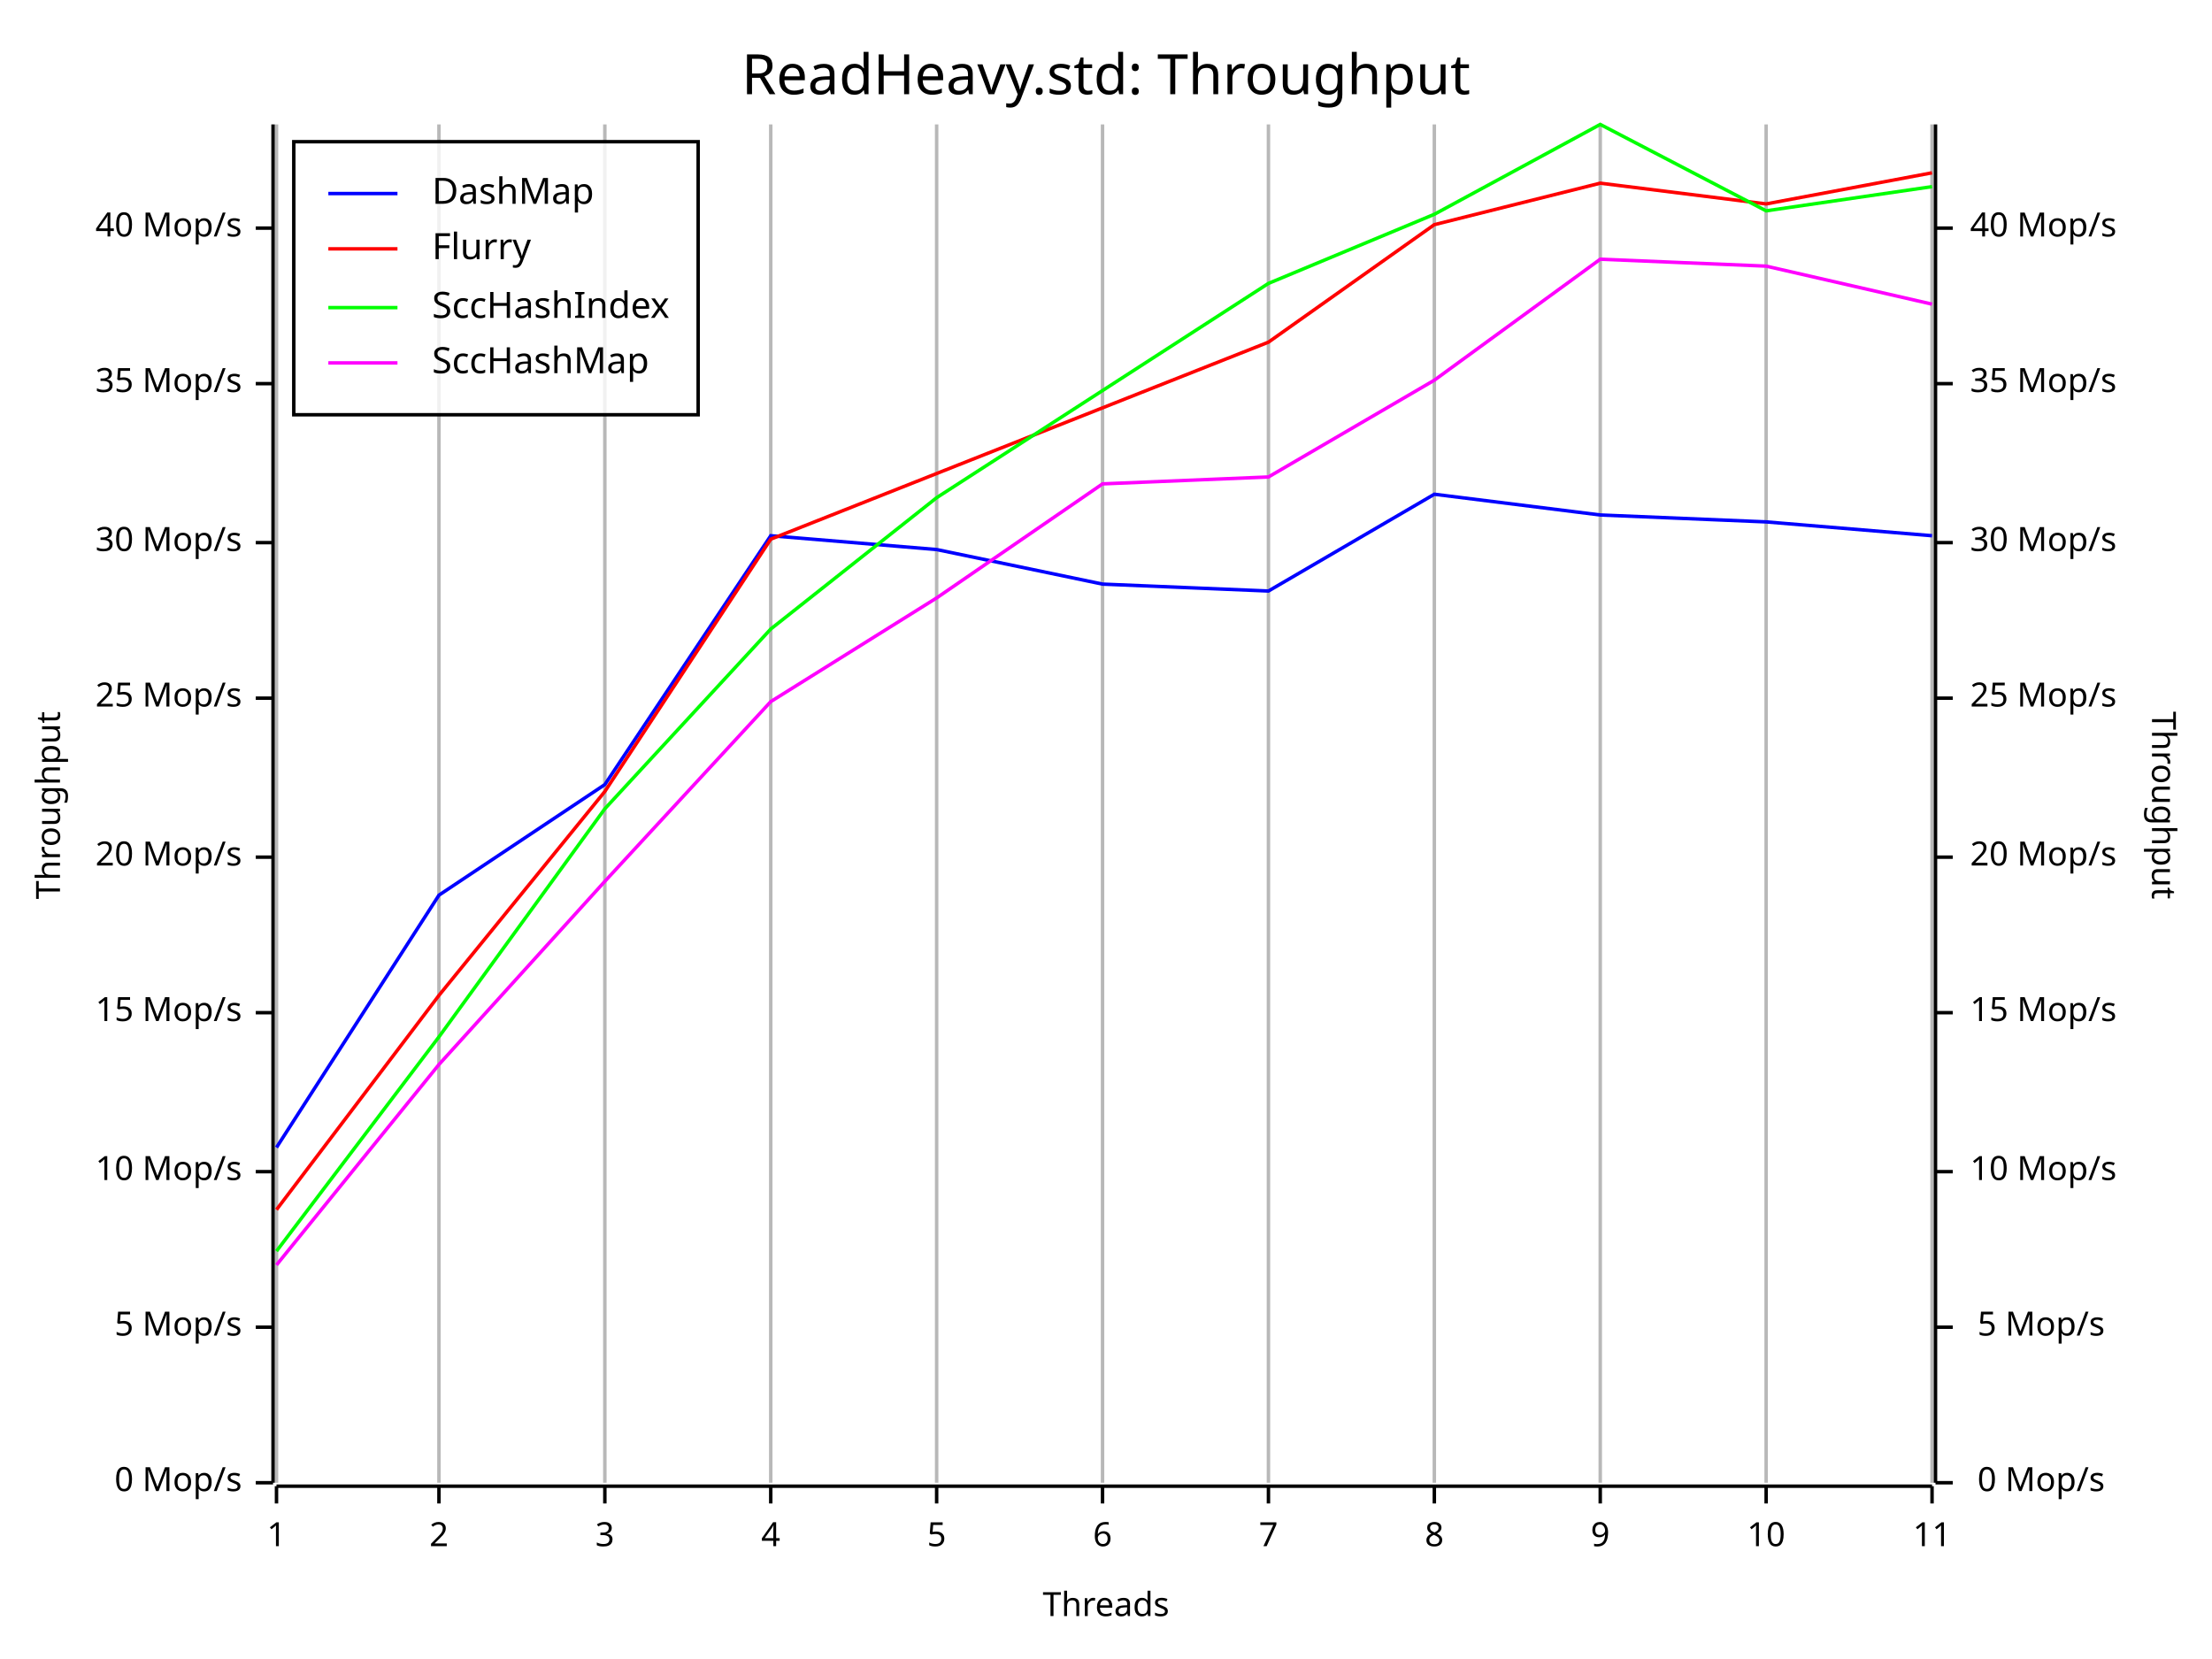
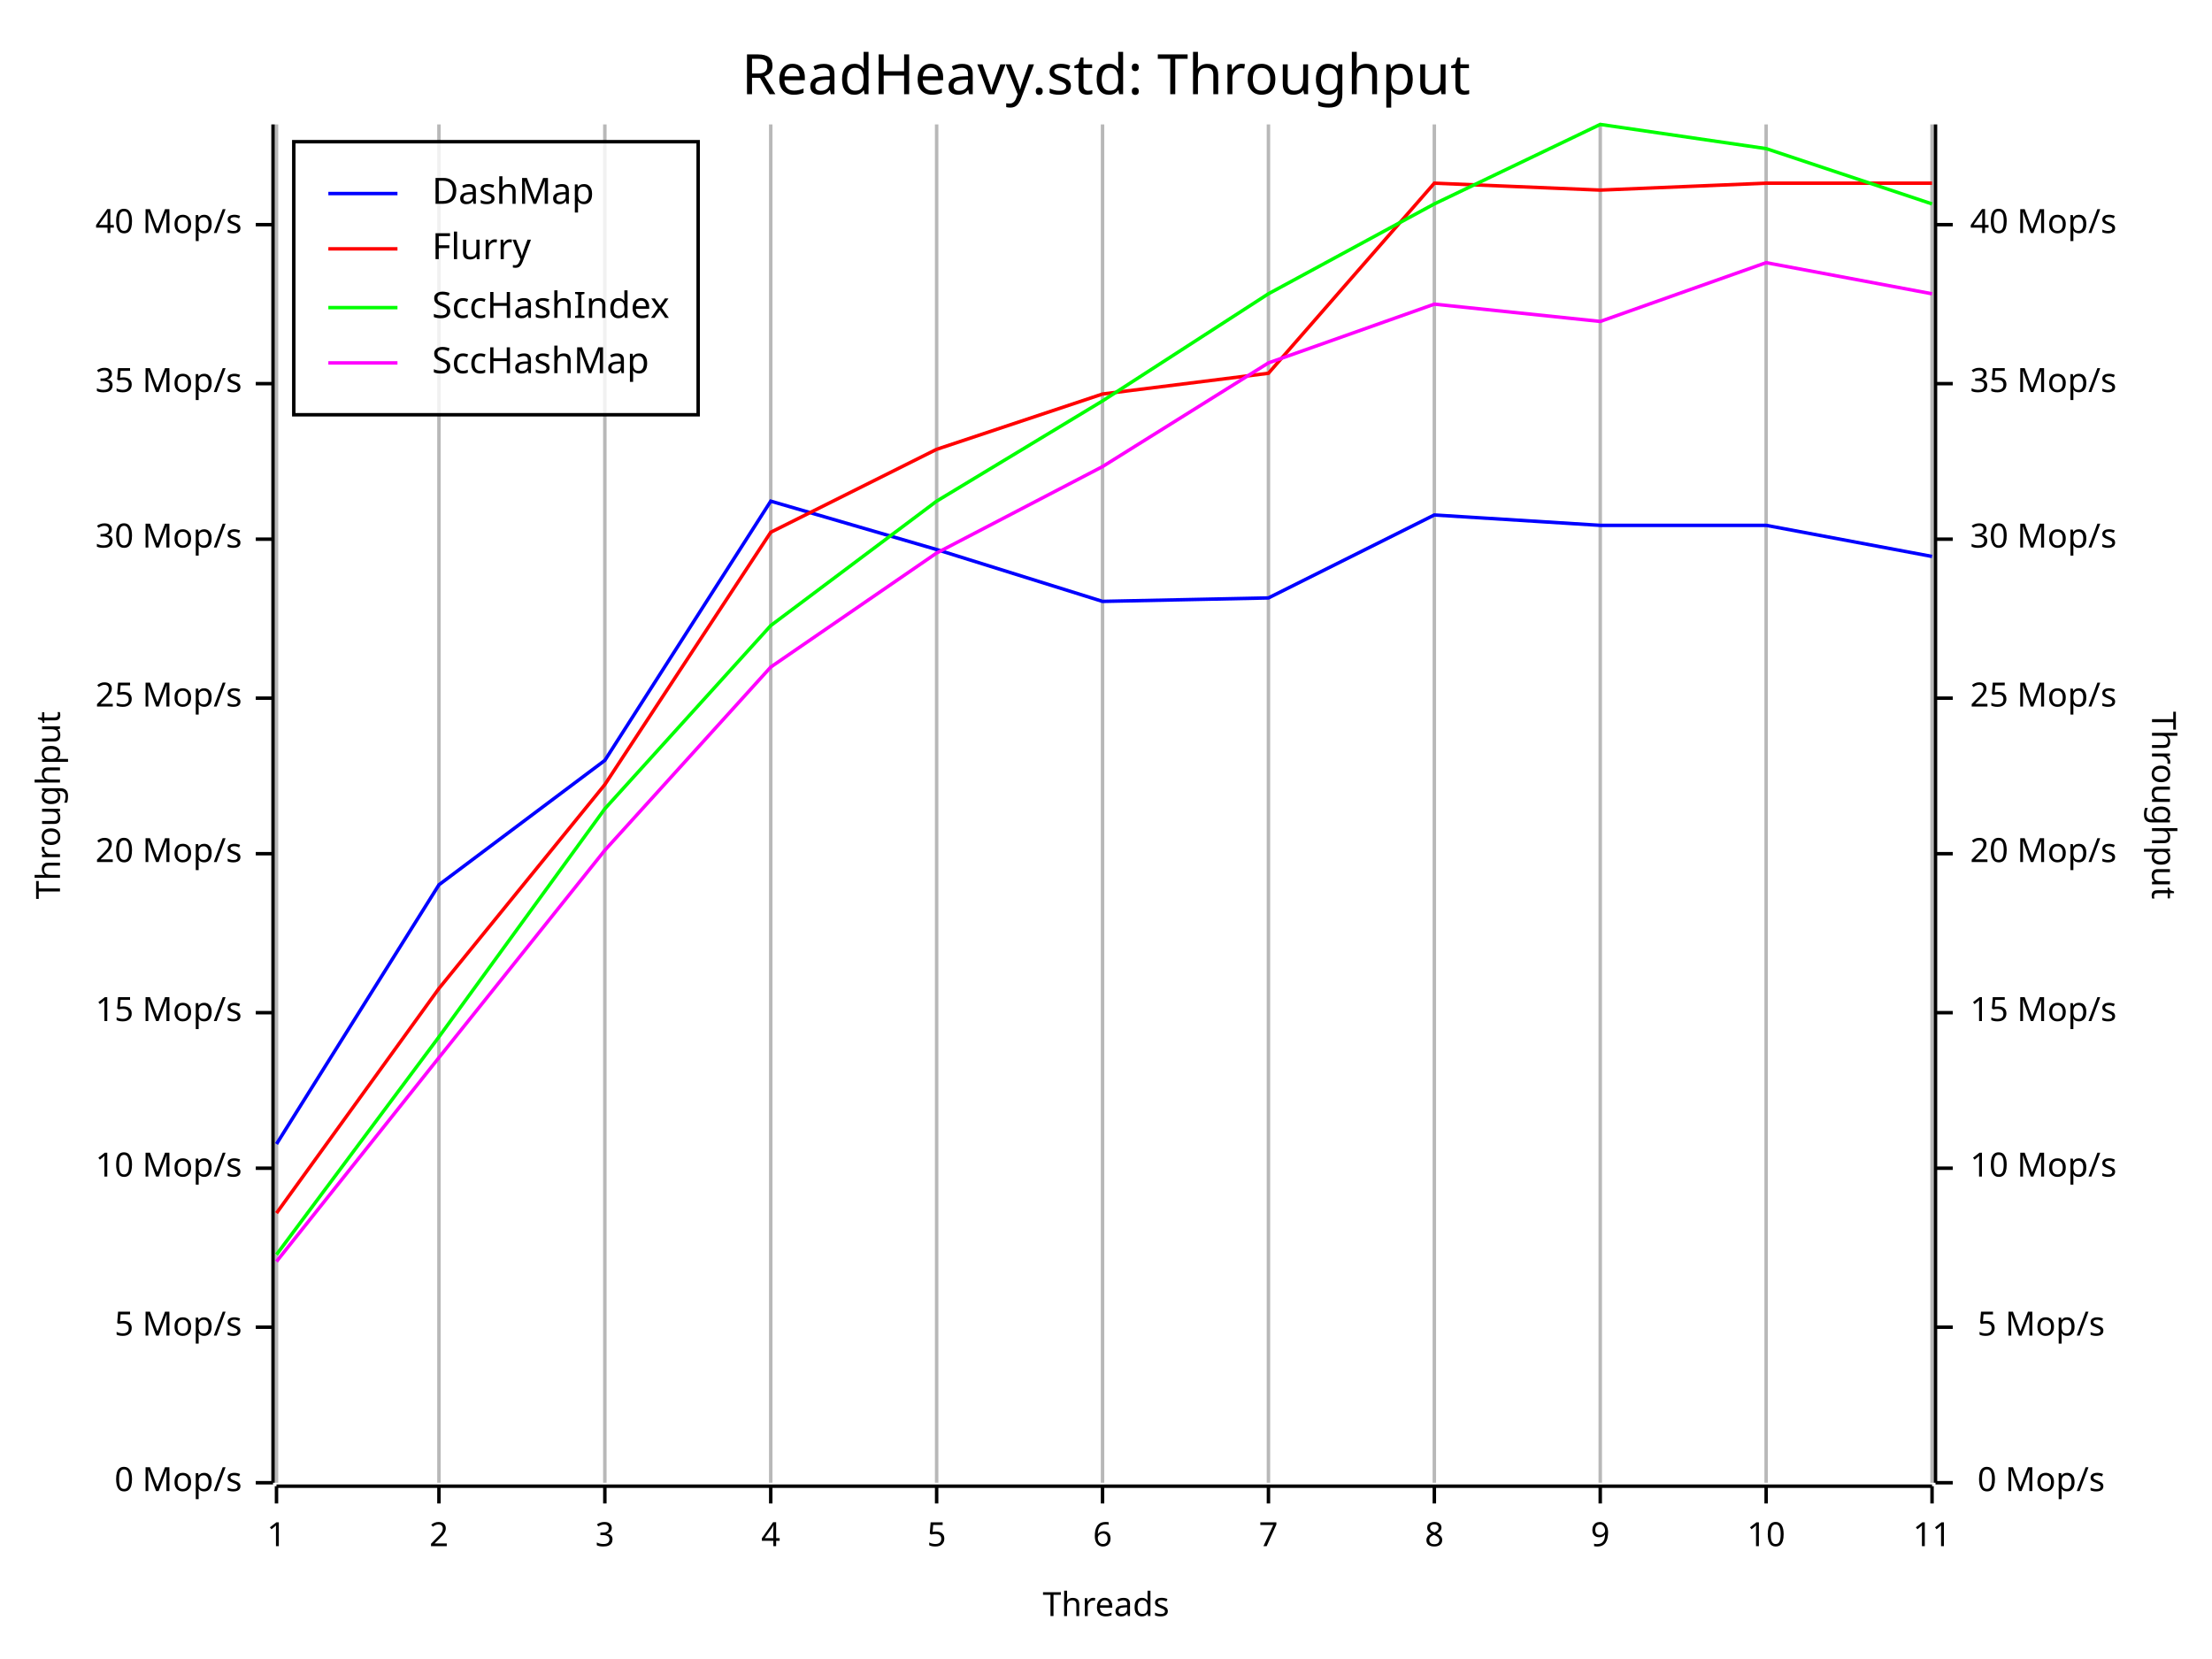
<svg xmlns="http://www.w3.org/2000/svg" width="640" height="480" viewBox="0 0 640 480">
  <rect x="0" y="0" width="640" height="480" opacity="1" fill="#FFFFFF" stroke="none" />
  <text x="320" y="15" dy="0.76em" text-anchor="middle" font-family="Fira Code" font-size="16.129" opacity="1" fill="#000000">
ReadHeavy.std: Throughput
</text>
  <line opacity="0.1" stroke="#000000" stroke-width="1" x1="80" y1="429" x2="80" y2="36" />
  <line opacity="0.1" stroke="#000000" stroke-width="1" x1="127" y1="429" x2="127" y2="36" />
  <line opacity="0.1" stroke="#000000" stroke-width="1" x1="175" y1="429" x2="175" y2="36" />
  <line opacity="0.1" stroke="#000000" stroke-width="1" x1="223" y1="429" x2="223" y2="36" />
  <line opacity="0.1" stroke="#000000" stroke-width="1" x1="271" y1="429" x2="271" y2="36" />
  <line opacity="0.1" stroke="#000000" stroke-width="1" x1="319" y1="429" x2="319" y2="36" />
  <line opacity="0.1" stroke="#000000" stroke-width="1" x1="367" y1="429" x2="367" y2="36" />
  <line opacity="0.1" stroke="#000000" stroke-width="1" x1="415" y1="429" x2="415" y2="36" />
  <line opacity="0.1" stroke="#000000" stroke-width="1" x1="463" y1="429" x2="463" y2="36" />
  <line opacity="0.1" stroke="#000000" stroke-width="1" x1="511" y1="429" x2="511" y2="36" />
  <line opacity="0.1" stroke="#000000" stroke-width="1" x1="559" y1="429" x2="559" y2="36" />
  <text x="10" y="233" dy="0.76em" text-anchor="middle" font-family="sans-serif" font-size="9.677" opacity="1" fill="#000000" transform="rotate(270, 10, 233)">
Throughput
</text>
  <text x="320" y="470" dy="-0.5ex" text-anchor="middle" font-family="sans-serif" font-size="9.677" opacity="1" fill="#000000">
Threads
</text>
  <text x="630" y="233" dy="0.76em" text-anchor="middle" font-family="sans-serif" font-size="9.677" opacity="1" fill="#000000" transform="rotate(90, 630, 233)">
Throughput
</text>
  <line opacity="0.2" stroke="#000000" stroke-width="1" x1="80" y1="429" x2="80" y2="36" />
  <line opacity="0.2" stroke="#000000" stroke-width="1" x1="127" y1="429" x2="127" y2="36" />
  <line opacity="0.2" stroke="#000000" stroke-width="1" x1="175" y1="429" x2="175" y2="36" />
  <line opacity="0.2" stroke="#000000" stroke-width="1" x1="223" y1="429" x2="223" y2="36" />
  <line opacity="0.2" stroke="#000000" stroke-width="1" x1="271" y1="429" x2="271" y2="36" />
  <line opacity="0.2" stroke="#000000" stroke-width="1" x1="319" y1="429" x2="319" y2="36" />
  <line opacity="0.2" stroke="#000000" stroke-width="1" x1="367" y1="429" x2="367" y2="36" />
  <line opacity="0.2" stroke="#000000" stroke-width="1" x1="415" y1="429" x2="415" y2="36" />
  <line opacity="0.2" stroke="#000000" stroke-width="1" x1="463" y1="429" x2="463" y2="36" />
  <line opacity="0.2" stroke="#000000" stroke-width="1" x1="511" y1="429" x2="511" y2="36" />
  <line opacity="0.2" stroke="#000000" stroke-width="1" x1="559" y1="429" x2="559" y2="36" />
  <polyline fill="none" opacity="1" stroke="#000000" stroke-width="1" points="79,36 79,429 " />
  <text x="70" y="429" dy="0.5ex" text-anchor="end" font-family="sans-serif" font-size="9.677" opacity="1" fill="#000000">
0 Mop/s
</text>
  <polyline fill="none" opacity="1" stroke="#000000" stroke-width="1" points="74,429 79,429 " />
  <text x="70" y="384" dy="0.5ex" text-anchor="end" font-family="sans-serif" font-size="9.677" opacity="1" fill="#000000">
5 Mop/s
</text>
  <polyline fill="none" opacity="1" stroke="#000000" stroke-width="1" points="74,384 79,384 " />
-   <text x="70" y="339" dy="0.5ex" text-anchor="end" font-family="sans-serif" font-size="9.677" opacity="1" fill="#000000">
+   <text x="70" y="338" dy="0.5ex" text-anchor="end" font-family="sans-serif" font-size="9.677" opacity="1" fill="#000000">
10 Mop/s
</text>
-   <polyline fill="none" opacity="1" stroke="#000000" stroke-width="1" points="74,339 79,339 " />
+   <polyline fill="none" opacity="1" stroke="#000000" stroke-width="1" points="74,338 79,338 " />
  <text x="70" y="293" dy="0.5ex" text-anchor="end" font-family="sans-serif" font-size="9.677" opacity="1" fill="#000000">
15 Mop/s
</text>
  <polyline fill="none" opacity="1" stroke="#000000" stroke-width="1" points="74,293 79,293 " />
-   <text x="70" y="248" dy="0.5ex" text-anchor="end" font-family="sans-serif" font-size="9.677" opacity="1" fill="#000000">
+   <text x="70" y="247" dy="0.5ex" text-anchor="end" font-family="sans-serif" font-size="9.677" opacity="1" fill="#000000">
20 Mop/s
</text>
-   <polyline fill="none" opacity="1" stroke="#000000" stroke-width="1" points="74,248 79,248 " />
+   <polyline fill="none" opacity="1" stroke="#000000" stroke-width="1" points="74,247 79,247 " />
  <text x="70" y="202" dy="0.5ex" text-anchor="end" font-family="sans-serif" font-size="9.677" opacity="1" fill="#000000">
25 Mop/s
</text>
  <polyline fill="none" opacity="1" stroke="#000000" stroke-width="1" points="74,202 79,202 " />
-   <text x="70" y="157" dy="0.5ex" text-anchor="end" font-family="sans-serif" font-size="9.677" opacity="1" fill="#000000">
+   <text x="70" y="156" dy="0.5ex" text-anchor="end" font-family="sans-serif" font-size="9.677" opacity="1" fill="#000000">
30 Mop/s
</text>
-   <polyline fill="none" opacity="1" stroke="#000000" stroke-width="1" points="74,157 79,157 " />
+   <polyline fill="none" opacity="1" stroke="#000000" stroke-width="1" points="74,156 79,156 " />
  <text x="70" y="111" dy="0.5ex" text-anchor="end" font-family="sans-serif" font-size="9.677" opacity="1" fill="#000000">
35 Mop/s
</text>
  <polyline fill="none" opacity="1" stroke="#000000" stroke-width="1" points="74,111 79,111 " />
-   <text x="70" y="66" dy="0.5ex" text-anchor="end" font-family="sans-serif" font-size="9.677" opacity="1" fill="#000000">
+   <text x="70" y="65" dy="0.5ex" text-anchor="end" font-family="sans-serif" font-size="9.677" opacity="1" fill="#000000">
40 Mop/s
</text>
-   <polyline fill="none" opacity="1" stroke="#000000" stroke-width="1" points="74,66 79,66 " />
+   <polyline fill="none" opacity="1" stroke="#000000" stroke-width="1" points="74,65 79,65 " />
  <polyline fill="none" opacity="1" stroke="#000000" stroke-width="1" points="80,430 559,430 " />
  <text x="80" y="440" dy="0.76em" text-anchor="middle" font-family="sans-serif" font-size="9.677" opacity="1" fill="#000000">
1
</text>
  <polyline fill="none" opacity="1" stroke="#000000" stroke-width="1" points="80,430 80,435 " />
  <text x="127" y="440" dy="0.76em" text-anchor="middle" font-family="sans-serif" font-size="9.677" opacity="1" fill="#000000">
2
</text>
  <polyline fill="none" opacity="1" stroke="#000000" stroke-width="1" points="127,430 127,435 " />
  <text x="175" y="440" dy="0.76em" text-anchor="middle" font-family="sans-serif" font-size="9.677" opacity="1" fill="#000000">
3
</text>
  <polyline fill="none" opacity="1" stroke="#000000" stroke-width="1" points="175,430 175,435 " />
  <text x="223" y="440" dy="0.76em" text-anchor="middle" font-family="sans-serif" font-size="9.677" opacity="1" fill="#000000">
4
</text>
  <polyline fill="none" opacity="1" stroke="#000000" stroke-width="1" points="223,430 223,435 " />
  <text x="271" y="440" dy="0.76em" text-anchor="middle" font-family="sans-serif" font-size="9.677" opacity="1" fill="#000000">
5
</text>
  <polyline fill="none" opacity="1" stroke="#000000" stroke-width="1" points="271,430 271,435 " />
  <text x="319" y="440" dy="0.76em" text-anchor="middle" font-family="sans-serif" font-size="9.677" opacity="1" fill="#000000">
6
</text>
  <polyline fill="none" opacity="1" stroke="#000000" stroke-width="1" points="319,430 319,435 " />
  <text x="367" y="440" dy="0.76em" text-anchor="middle" font-family="sans-serif" font-size="9.677" opacity="1" fill="#000000">
7
</text>
  <polyline fill="none" opacity="1" stroke="#000000" stroke-width="1" points="367,430 367,435 " />
  <text x="415" y="440" dy="0.76em" text-anchor="middle" font-family="sans-serif" font-size="9.677" opacity="1" fill="#000000">
8
</text>
  <polyline fill="none" opacity="1" stroke="#000000" stroke-width="1" points="415,430 415,435 " />
  <text x="463" y="440" dy="0.76em" text-anchor="middle" font-family="sans-serif" font-size="9.677" opacity="1" fill="#000000">
9
</text>
  <polyline fill="none" opacity="1" stroke="#000000" stroke-width="1" points="463,430 463,435 " />
  <text x="511" y="440" dy="0.76em" text-anchor="middle" font-family="sans-serif" font-size="9.677" opacity="1" fill="#000000">
10
</text>
  <polyline fill="none" opacity="1" stroke="#000000" stroke-width="1" points="511,430 511,435 " />
  <text x="559" y="440" dy="0.76em" text-anchor="middle" font-family="sans-serif" font-size="9.677" opacity="1" fill="#000000">
11
</text>
  <polyline fill="none" opacity="1" stroke="#000000" stroke-width="1" points="559,430 559,435 " />
  <polyline fill="none" opacity="1" stroke="#000000" stroke-width="1" points="560,36 560,429 " />
  <text x="609" y="429" dy="0.5ex" text-anchor="end" font-family="sans-serif" font-size="9.677" opacity="1" fill="#000000">
0 Mop/s
</text>
  <polyline fill="none" opacity="1" stroke="#000000" stroke-width="1" points="560,429 565,429 " />
  <text x="609" y="384" dy="0.5ex" text-anchor="end" font-family="sans-serif" font-size="9.677" opacity="1" fill="#000000">
5 Mop/s
</text>
  <polyline fill="none" opacity="1" stroke="#000000" stroke-width="1" points="560,384 565,384 " />
-   <text x="570" y="339" dy="0.5ex" text-anchor="start" font-family="sans-serif" font-size="9.677" opacity="1" fill="#000000">
+   <text x="570" y="338" dy="0.5ex" text-anchor="start" font-family="sans-serif" font-size="9.677" opacity="1" fill="#000000">
10 Mop/s
</text>
-   <polyline fill="none" opacity="1" stroke="#000000" stroke-width="1" points="560,339 565,339 " />
+   <polyline fill="none" opacity="1" stroke="#000000" stroke-width="1" points="560,338 565,338 " />
  <text x="570" y="293" dy="0.5ex" text-anchor="start" font-family="sans-serif" font-size="9.677" opacity="1" fill="#000000">
15 Mop/s
</text>
  <polyline fill="none" opacity="1" stroke="#000000" stroke-width="1" points="560,293 565,293 " />
-   <text x="570" y="248" dy="0.5ex" text-anchor="start" font-family="sans-serif" font-size="9.677" opacity="1" fill="#000000">
+   <text x="570" y="247" dy="0.5ex" text-anchor="start" font-family="sans-serif" font-size="9.677" opacity="1" fill="#000000">
20 Mop/s
</text>
-   <polyline fill="none" opacity="1" stroke="#000000" stroke-width="1" points="560,248 565,248 " />
+   <polyline fill="none" opacity="1" stroke="#000000" stroke-width="1" points="560,247 565,247 " />
  <text x="570" y="202" dy="0.5ex" text-anchor="start" font-family="sans-serif" font-size="9.677" opacity="1" fill="#000000">
25 Mop/s
</text>
  <polyline fill="none" opacity="1" stroke="#000000" stroke-width="1" points="560,202 565,202 " />
-   <text x="570" y="157" dy="0.5ex" text-anchor="start" font-family="sans-serif" font-size="9.677" opacity="1" fill="#000000">
+   <text x="570" y="156" dy="0.5ex" text-anchor="start" font-family="sans-serif" font-size="9.677" opacity="1" fill="#000000">
30 Mop/s
</text>
-   <polyline fill="none" opacity="1" stroke="#000000" stroke-width="1" points="560,157 565,157 " />
+   <polyline fill="none" opacity="1" stroke="#000000" stroke-width="1" points="560,156 565,156 " />
  <text x="570" y="111" dy="0.5ex" text-anchor="start" font-family="sans-serif" font-size="9.677" opacity="1" fill="#000000">
35 Mop/s
</text>
  <polyline fill="none" opacity="1" stroke="#000000" stroke-width="1" points="560,111 565,111 " />
-   <text x="570" y="66" dy="0.5ex" text-anchor="start" font-family="sans-serif" font-size="9.677" opacity="1" fill="#000000">
+   <text x="570" y="65" dy="0.5ex" text-anchor="start" font-family="sans-serif" font-size="9.677" opacity="1" fill="#000000">
40 Mop/s
</text>
-   <polyline fill="none" opacity="1" stroke="#000000" stroke-width="1" points="560,66 565,66 " />
-   <polyline fill="none" opacity="1" stroke="#0000FF" stroke-width="1" points="80,332 127,259 175,227 223,155 271,159 319,169 367,171 415,143 463,149 511,151 559,155 " />
-   <polyline fill="none" opacity="1" stroke="#FF0000" stroke-width="1" points="80,350 127,288 175,229 223,156 271,137 319,118 367,99 415,65 463,53 511,59 559,50 " />
-   <polyline fill="none" opacity="1" stroke="#00FF00" stroke-width="1" points="80,362 127,300 175,234 223,182 271,144 319,113 367,82 415,62 463,36 511,61 559,54 " />
-   <polyline fill="none" opacity="1" stroke="#FF00FF" stroke-width="1" points="80,366 127,308 175,255 223,203 271,173 319,140 367,138 415,110 463,75 511,77 559,88 " />
+   <polyline fill="none" opacity="1" stroke="#000000" stroke-width="1" points="560,65 565,65 " />
+   <polyline fill="none" opacity="1" stroke="#0000FF" stroke-width="1" points="80,331 127,256 175,220 223,145 271,159 319,174 367,173 415,149 463,152 511,152 559,161 " />
+   <polyline fill="none" opacity="1" stroke="#FF0000" stroke-width="1" points="80,351 127,286 175,227 223,154 271,130 319,114 367,108 415,53 463,55 511,53 559,53 " />
+   <polyline fill="none" opacity="1" stroke="#00FF00" stroke-width="1" points="80,363 127,300 175,234 223,181 271,145 319,116 367,85 415,59 463,36 511,43 559,59 " />
+   <polyline fill="none" opacity="1" stroke="#FF00FF" stroke-width="1" points="80,365 127,306 175,246 223,193 271,160 319,135 367,105 415,88 463,93 511,76 559,85 " />
  <rect x="85" y="41" width="117" height="79" opacity="0.8" fill="#FFFFFF" stroke="none" />
  <rect x="85" y="41" width="117" height="79" opacity="1" fill="none" stroke="#000000" />
  <text x="125" y="51" dy="0.76em" text-anchor="start" font-family="Fira Code" font-size="10.484" opacity="1" fill="#000000">
DashMap
</text>
  <text x="125" y="67" dy="0.76em" text-anchor="start" font-family="Fira Code" font-size="10.484" opacity="1" fill="#000000">
Flurry
</text>
  <text x="125" y="84" dy="0.76em" text-anchor="start" font-family="Fira Code" font-size="10.484" opacity="1" fill="#000000">
SccHashIndex
</text>
  <text x="125" y="100" dy="0.76em" text-anchor="start" font-family="Fira Code" font-size="10.484" opacity="1" fill="#000000">
SccHashMap
</text>
  <polyline fill="none" opacity="1" stroke="#0000FF" stroke-width="1" points="95,56 115,56 " />
  <polyline fill="none" opacity="1" stroke="#FF0000" stroke-width="1" points="95,72 115,72 " />
  <polyline fill="none" opacity="1" stroke="#00FF00" stroke-width="1" points="95,89 115,89 " />
  <polyline fill="none" opacity="1" stroke="#FF00FF" stroke-width="1" points="95,105 115,105 " />
</svg>
